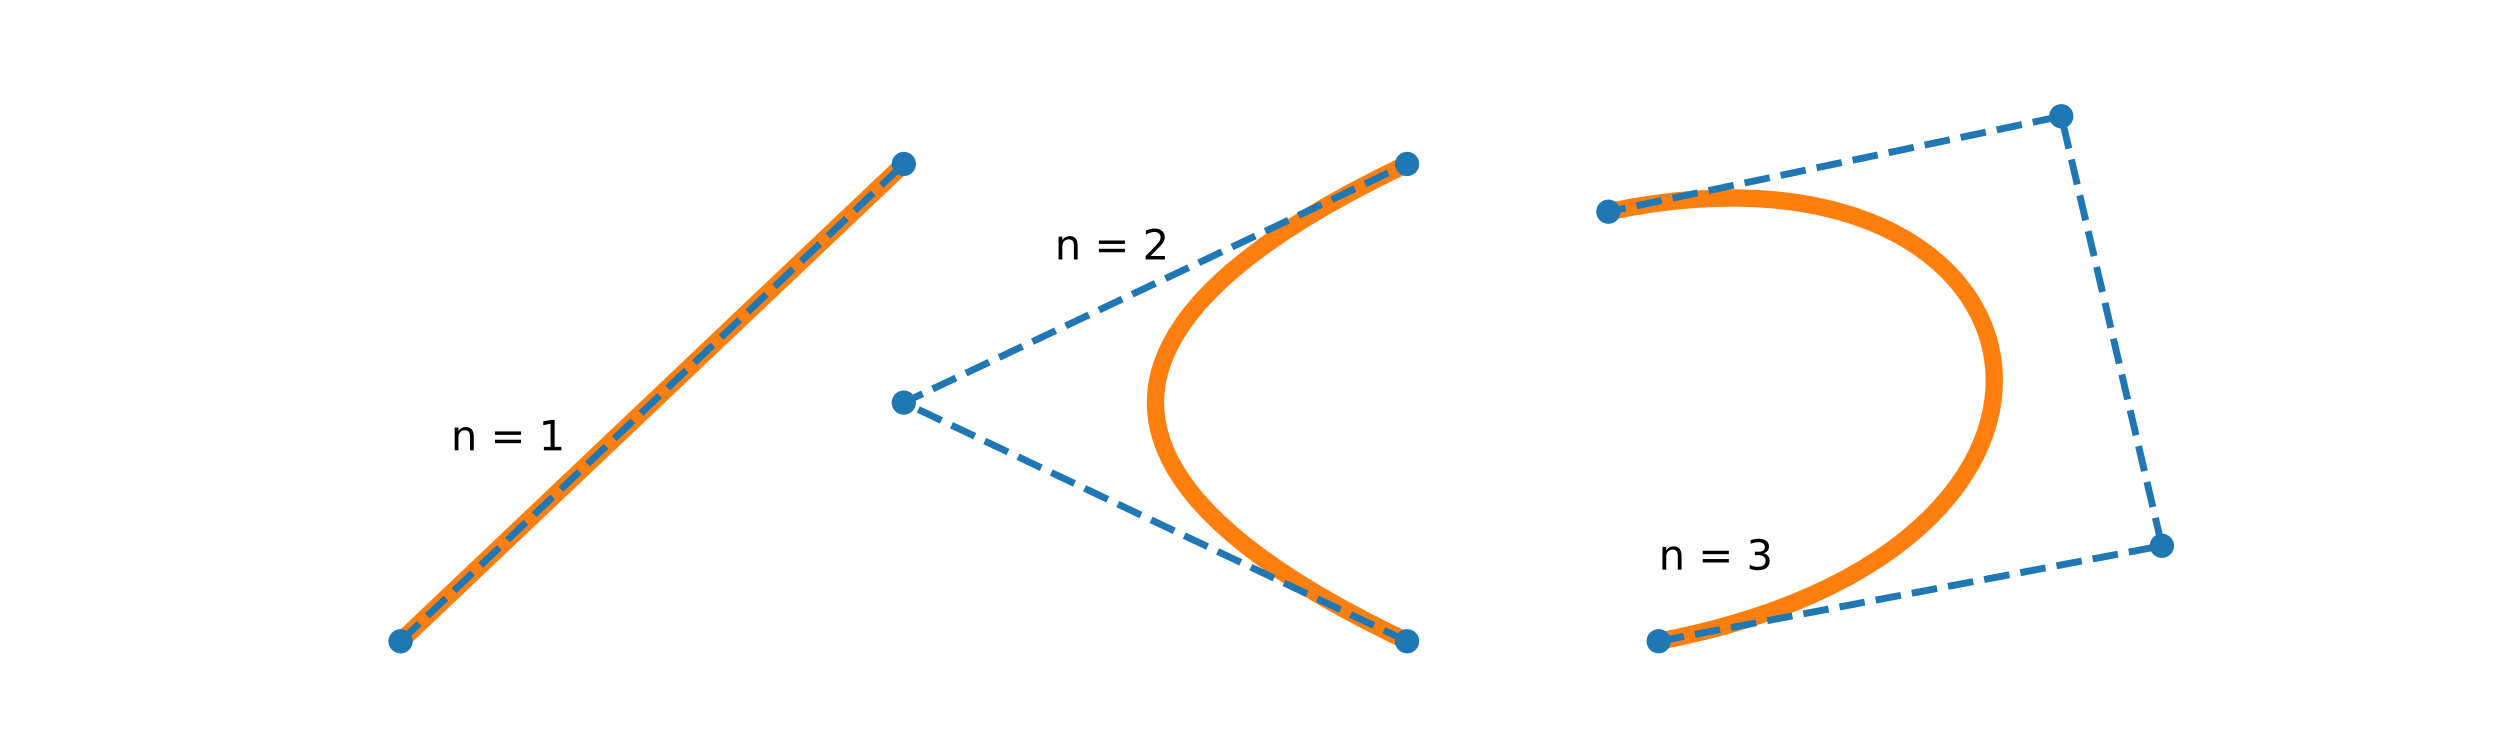
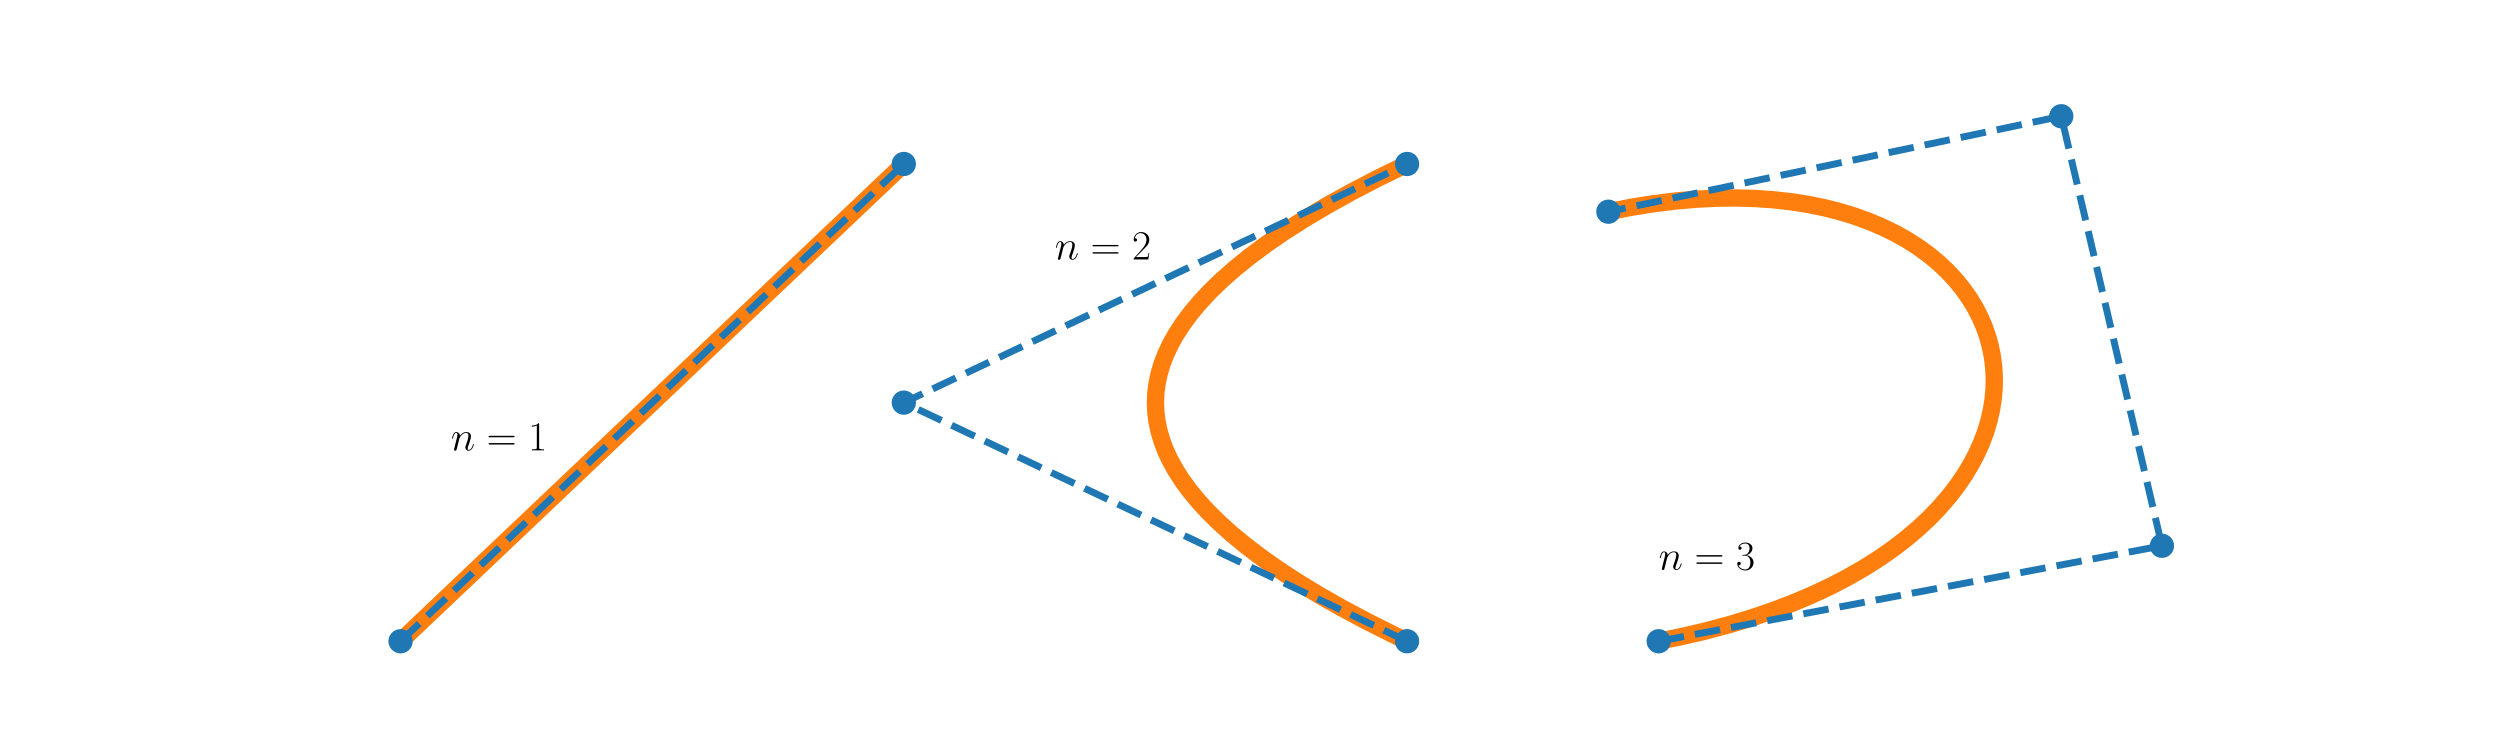
<svg xmlns="http://www.w3.org/2000/svg" xmlns:xlink="http://www.w3.org/1999/xlink" height="216pt" version="1.1" viewBox="0 0 720 216" width="720pt">
  <defs>
-     <style type="text/css">
- *{stroke-linecap:butt;stroke-linejoin:round;}
-   </style>
+     <style type="text/css">*{stroke-linecap:butt;stroke-linejoin:round;}</style>
  </defs>
  <g id="figure_1">
    <g id="patch_1">
      <path d="M 0 216  L 720 216  L 720 0  L 0 0  z " style="fill:#ffffff;" />
    </g>
    <g id="axes_1">
      <g id="line2d_1">
-         <path clip-path="url(#p20f32f1ae0)" d="M 260.299 47.225  L 115.364 184.68  L 115.364 184.68  " style="fill:none;stroke:#ff7f0e;stroke-linecap:square;stroke-width:5;" />
+         <path clip-path="url(#p36400e4d28)" d="M 260.299 47.225  L 115.364 184.68  L 115.364 184.68  " style="fill:none;stroke:#ff7f0e;stroke-linecap:square;stroke-width:5;" />
      </g>
      <g id="line2d_2">
-         <path clip-path="url(#p20f32f1ae0)" d="M 115.364 184.68  L 260.299 47.225  " style="fill:none;stroke:#1f77b4;stroke-dasharray:7.4,3.2;stroke-dashoffset:0;stroke-width:2;" />
+         <path clip-path="url(#p36400e4d28)" d="M 115.364 184.68  L 260.299 47.225  " style="fill:none;stroke:#1f77b4;stroke-dasharray:7.4,3.2;stroke-dashoffset:0;stroke-width:2;" />
        <defs>
-           <path d="M 0 3  C 0.796 3 1.559 2.684 2.121 2.121  C 2.684 1.559 3 0.796 3 0  C 3 -0.796 2.684 -1.559 2.121 -2.121  C 1.559 -2.684 0.796 -3 0 -3  C -0.796 -3 -1.559 -2.684 -2.121 -2.121  C -2.684 -1.559 -3 -0.796 -3 0  C -3 0.796 -2.684 1.559 -2.121 2.121  C -1.559 2.684 -0.796 3 0 3  z " id="m41687adc9a" style="stroke:#1f77b4;" />
+           <path d="M 0 3  C 0.796 3 1.559 2.684 2.121 2.121  C 2.684 1.559 3 0.796 3 0  C 3 -0.796 2.684 -1.559 2.121 -2.121  C 1.559 -2.684 0.796 -3 0 -3  C -0.796 -3 -1.559 -2.684 -2.121 -2.121  C -2.684 -1.559 -3 -0.796 -3 0  C -3 0.796 -2.684 1.559 -2.121 2.121  C -1.559 2.684 -0.796 3 0 3  z " id="m649da1ba01" style="stroke:#1f77b4;" />
        </defs>
-         <g clip-path="url(#p20f32f1ae0)">
-           <use style="fill:#1f77b4;stroke:#1f77b4;" x="115.364" xlink:href="#m41687adc9a" y="184.68" />
-           <use style="fill:#1f77b4;stroke:#1f77b4;" x="260.299" xlink:href="#m41687adc9a" y="47.225" />
+         <g clip-path="url(#p36400e4d28)">
+           <use style="fill:#1f77b4;stroke:#1f77b4;" x="115.364" xlink:href="#m649da1ba01" y="184.68" />
+           <use style="fill:#1f77b4;stroke:#1f77b4;" x="260.299" xlink:href="#m649da1ba01" y="47.225" />
        </g>
      </g>
      <g id="line2d_3">
-         <path clip-path="url(#p20f32f1ae0)" d="M 405.234 47.225  L 396.79 51.353  L 389.125 55.343  L 382.188 59.196  L 375.707 63.049  L 369.888 66.764  L 364.685 70.341  L 359.874 73.918  L 355.619 77.358  L 351.876 80.66  L 348.467 83.963  L 345.514 87.127  L 342.869 90.292  L 340.626 93.319  L 338.664 96.346  L 337.054 99.235  L 335.7 102.125  L 334.648 104.877  L 333.829 107.628  L 333.243 110.38  L 332.888 113.132  L 332.766 115.884  L 332.877 118.636  L 333.219 121.388  L 333.795 124.139  L 334.602 126.891  L 335.642 129.643  L 336.914 132.395  L 338.5 135.284  L 340.342 138.174  L 342.546 141.201  L 345.032 144.228  L 347.931 147.393  L 351.138 150.557  L 354.812 153.859  L 358.82 157.162  L 363.351 160.601  L 368.245 164.041  L 373.72 167.619  L 379.821 171.334  L 386.346 175.049  L 393.559 178.901  L 401.511 182.891  L 405.234 184.68  L 405.234 184.68  " style="fill:none;stroke:#ff7f0e;stroke-linecap:square;stroke-width:5;" />
+         <path clip-path="url(#p36400e4d28)" d="M 405.234 47.225  L 396.79 51.353  L 389.125 55.343  L 382.188 59.196  L 375.707 63.049  L 369.888 66.764  L 364.685 70.341  L 359.874 73.918  L 355.619 77.358  L 351.876 80.66  L 348.467 83.963  L 345.514 87.127  L 342.869 90.292  L 340.626 93.319  L 338.664 96.346  L 337.054 99.235  L 335.7 102.125  L 334.648 104.877  L 333.829 107.628  L 333.243 110.38  L 332.888 113.132  L 332.766 115.884  L 332.877 118.636  L 333.219 121.388  L 333.795 124.139  L 334.602 126.891  L 335.642 129.643  L 336.914 132.395  L 338.5 135.284  L 340.342 138.174  L 342.546 141.201  L 345.032 144.228  L 347.931 147.393  L 351.138 150.557  L 354.812 153.859  L 358.82 157.162  L 363.351 160.601  L 368.245 164.041  L 373.72 167.619  L 379.821 171.334  L 386.346 175.049  L 393.559 178.901  L 401.511 182.891  L 405.234 184.68  L 405.234 184.68  " style="fill:none;stroke:#ff7f0e;stroke-linecap:square;stroke-width:5;" />
      </g>
      <g id="line2d_4">
-         <path clip-path="url(#p20f32f1ae0)" d="M 405.234 184.68  L 260.299 115.953  L 405.234 47.225  " style="fill:none;stroke:#1f77b4;stroke-dasharray:7.4,3.2;stroke-dashoffset:0;stroke-width:2;" />
-         <g clip-path="url(#p20f32f1ae0)">
-           <use style="fill:#1f77b4;stroke:#1f77b4;" x="405.234" xlink:href="#m41687adc9a" y="184.68" />
-           <use style="fill:#1f77b4;stroke:#1f77b4;" x="260.299" xlink:href="#m41687adc9a" y="115.953" />
-           <use style="fill:#1f77b4;stroke:#1f77b4;" x="405.234" xlink:href="#m41687adc9a" y="47.225" />
+         <path clip-path="url(#p36400e4d28)" d="M 405.234 184.68  L 260.299 115.953  L 405.234 47.225  " style="fill:none;stroke:#1f77b4;stroke-dasharray:7.4,3.2;stroke-dashoffset:0;stroke-width:2;" />
+         <g clip-path="url(#p36400e4d28)">
+           <use style="fill:#1f77b4;stroke:#1f77b4;" x="405.234" xlink:href="#m649da1ba01" y="184.68" />
+           <use style="fill:#1f77b4;stroke:#1f77b4;" x="260.299" xlink:href="#m649da1ba01" y="115.953" />
+           <use style="fill:#1f77b4;stroke:#1f77b4;" x="405.234" xlink:href="#m649da1ba01" y="47.225" />
        </g>
      </g>
      <g id="line2d_5">
-         <path clip-path="url(#p20f32f1ae0)" d="M 463.208 60.971  L 469.778 59.698  L 476.171 58.68  L 482.382 57.91  L 488.411 57.381  L 494.256 57.085  L 499.913 57.016  L 505.381 57.165  L 510.658 57.526  L 515.741 58.091  L 520.629 58.853  L 525.319 59.804  L 529.809 60.938  L 534.097 62.246  L 538.181 63.722  L 542.059 65.359  L 545.729 67.148  L 549.188 69.083  L 552.434 71.157  L 555.465 73.361  L 558.28 75.69  L 560.875 78.134  L 563.249 80.688  L 565.399 83.343  L 567.217 85.929  L 568.834 88.592  L 570.247 91.327  L 571.455 94.127  L 572.456 96.986  L 573.248 99.899  L 573.83 102.858  L 574.199 105.859  L 574.355 108.894  L 574.294 111.959  L 574.016 115.046  L 573.518 118.149  L 572.8 121.263  L 571.858 124.381  L 570.691 127.498  L 569.298 130.607  L 567.676 133.702  L 565.824 136.777  L 563.74 139.825  L 561.423 142.842  L 558.702 146.005  L 555.714 149.117  L 552.455 152.172  L 548.924 155.161  L 545.119 158.078  L 541.037 160.915  L 536.676 163.665  L 532.034 166.321  L 527.109 168.874  L 521.899 171.319  L 516.402 173.647  L 510.616 175.852  L 504.537 177.925  L 498.165 179.86  L 491.498 181.65  L 484.532 183.286  L 477.701 184.68  L 477.701 184.68  " style="fill:none;stroke:#ff7f0e;stroke-linecap:square;stroke-width:5;" />
+         <path clip-path="url(#p36400e4d28)" d="M 463.208 60.971  L 469.778 59.698  L 476.171 58.68  L 482.382 57.91  L 488.411 57.381  L 494.256 57.085  L 499.913 57.016  L 505.381 57.165  L 510.658 57.526  L 515.741 58.091  L 520.629 58.853  L 525.319 59.804  L 529.809 60.938  L 534.097 62.246  L 538.181 63.722  L 542.059 65.359  L 545.729 67.148  L 549.188 69.083  L 552.434 71.157  L 555.465 73.361  L 558.28 75.69  L 560.875 78.134  L 563.249 80.688  L 565.399 83.343  L 567.217 85.929  L 568.834 88.592  L 570.247 91.327  L 571.455 94.127  L 572.456 96.986  L 573.248 99.899  L 573.83 102.858  L 574.199 105.859  L 574.355 108.894  L 574.294 111.959  L 574.016 115.046  L 573.518 118.149  L 572.8 121.263  L 571.858 124.381  L 570.691 127.498  L 569.298 130.607  L 567.676 133.702  L 565.824 136.777  L 563.74 139.825  L 561.423 142.842  L 558.702 146.005  L 555.714 149.117  L 552.455 152.172  L 548.924 155.161  L 545.119 158.078  L 541.037 160.915  L 536.676 163.665  L 532.034 166.321  L 527.109 168.874  L 521.899 171.319  L 516.402 173.647  L 510.616 175.852  L 504.537 177.925  L 498.165 179.86  L 491.498 181.65  L 484.532 183.286  L 477.701 184.68  L 477.701 184.68  " style="fill:none;stroke:#ff7f0e;stroke-linecap:square;stroke-width:5;" />
      </g>
      <g id="line2d_6">
-         <path clip-path="url(#p20f32f1ae0)" d="M 477.701 184.68  L 622.636 157.189  L 593.649 33.48  L 463.208 60.971  " style="fill:none;stroke:#1f77b4;stroke-dasharray:7.4,3.2;stroke-dashoffset:0;stroke-width:2;" />
-         <g clip-path="url(#p20f32f1ae0)">
-           <use style="fill:#1f77b4;stroke:#1f77b4;" x="477.701" xlink:href="#m41687adc9a" y="184.68" />
-           <use style="fill:#1f77b4;stroke:#1f77b4;" x="622.636" xlink:href="#m41687adc9a" y="157.189" />
-           <use style="fill:#1f77b4;stroke:#1f77b4;" x="593.649" xlink:href="#m41687adc9a" y="33.48" />
-           <use style="fill:#1f77b4;stroke:#1f77b4;" x="463.208" xlink:href="#m41687adc9a" y="60.971" />
+         <path clip-path="url(#p36400e4d28)" d="M 477.701 184.68  L 622.636 157.189  L 593.649 33.48  L 463.208 60.971  " style="fill:none;stroke:#1f77b4;stroke-dasharray:7.4,3.2;stroke-dashoffset:0;stroke-width:2;" />
+         <g clip-path="url(#p36400e4d28)">
+           <use style="fill:#1f77b4;stroke:#1f77b4;" x="477.701" xlink:href="#m649da1ba01" y="184.68" />
+           <use style="fill:#1f77b4;stroke:#1f77b4;" x="622.636" xlink:href="#m649da1ba01" y="157.189" />
+           <use style="fill:#1f77b4;stroke:#1f77b4;" x="593.649" xlink:href="#m649da1ba01" y="33.48" />
+           <use style="fill:#1f77b4;stroke:#1f77b4;" x="463.208" xlink:href="#m649da1ba01" y="60.971" />
        </g>
      </g>
      <g id="text_1">
-         <defs>
-           <path d="M 54.891 33.016  L 54.891 0  L 45.906 0  L 45.906 32.719  Q 45.906 40.484 42.875 44.328  Q 39.844 48.188 33.797 48.188  Q 26.516 48.188 22.312 43.547  Q 18.109 38.922 18.109 30.906  L 18.109 0  L 9.078 0  L 9.078 54.688  L 18.109 54.688  L 18.109 46.188  Q 21.344 51.125 25.703 53.562  Q 30.078 56 35.797 56  Q 45.219 56 50.047 50.172  Q 54.891 44.344 54.891 33.016  z " id="DejaVuSans-110" />
-           <path id="DejaVuSans-32" />
-           <path d="M 10.594 45.406  L 73.188 45.406  L 73.188 37.203  L 10.594 37.203  z M 10.594 25.484  L 73.188 25.484  L 73.188 17.188  L 10.594 17.188  z " id="DejaVuSans-61" />
-           <path d="M 12.406 8.297  L 28.516 8.297  L 28.516 63.922  L 10.984 60.406  L 10.984 69.391  L 28.422 72.906  L 38.281 72.906  L 38.281 8.297  L 54.391 8.297  L 54.391 0  L 12.406 0  z " id="DejaVuSans-49" />
-         </defs>
        <g transform="translate(129.8571 129.6982)scale(0.12 -0.12)">
-           <use xlink:href="#DejaVuSans-110" />
-           <use x="63.379" xlink:href="#DejaVuSans-32" />
-           <use x="95.166" xlink:href="#DejaVuSans-61" />
-           <use x="178.955" xlink:href="#DejaVuSans-32" />
-           <use x="210.742" xlink:href="#DejaVuSans-49" />
+           <defs>
+             <path d="M 20.594 29.234  C 20.797 29.844 23.297 34.828 27 38.016  C 29.594 40.406 33 42.016 36.906 42.016  C 40.906 42.016 42.297 39.016 42.297 35.031  C 42.297 29.344 38.203 17.969 36.203 12.578  C 35.297 10.172 34.797 8.875 34.797 7.078  C 34.797 2.594 37.906 -1 42.703 -1  C 52 -1 55.5 13.672 55.5 14.266  C 55.5 14.766 55.094 15.172 54.5 15.172  C 53.594 15.172 53.5 14.875 53 13.172  C 50.703 4.984 46.906 1 43 1  C 42 1 40.406 1 40.406 4.203  C 40.406 6.703 41.5 9.703 42.094 11.094  C 44.094 16.609 48.297 27.812 48.297 33.516  C 48.297 39.5 44.797 44 37.203 44  C 28.297 44 23.594 37.734 21.797 35.234  C 21.5 40.906 17.406 44 13 44  C 9.797 44 7.594 42.109 5.906 38.719  C 4.094 35.125 2.703 29.141 2.703 28.734  C 2.703 28.344 3.094 27.844 3.797 27.844  C 4.594 27.844 4.703 27.938 5.297 30.234  C 6.906 36.328 8.703 42.016 12.703 42.016  C 15 42.016 15.797 40.406 15.797 37.422  C 15.797 35.219 14.797 31.328 14.094 28.234  L 11.297 17.469  C 10.906 15.562 9.797 11.078 9.297 9.281  C 8.594 6.688 7.5 2 7.5 1.5  C 7.5 0.094 8.594 -1 10.094 -1  C 11.297 -1 12.703 -0.406 13.5 1.094  C 13.703 1.594 14.594 5.094 15.094 7.078  L 17.297 16.062  z " id="CMMI12-110" />
+             <path d="M 64.297 31.516  C 65.797 31.516 67.297 31.516 67.297 33.203  C 67.297 35 65.594 35 63.906 35  L 8 35  C 6.297 35 4.594 35 4.594 33.203  C 4.594 31.516 6.094 31.516 7.594 31.516  z M 63.906 14  C 65.594 14 67.297 14 67.297 15.797  C 67.297 17.484 65.797 17.484 64.297 17.484  L 7.594 17.484  C 6.094 17.484 4.594 17.484 4.594 15.797  C 4.594 14 6.297 14 8 14  z " id="CMR17-61" />
+             <path d="M 26.594 63.406  C 26.594 65.5 26.5 65.5 25.094 65.5  C 21.203 61.188 15.297 59.797 9.703 59.797  C 9.406 59.797 8.906 59.797 8.797 59.5  C 8.703 59.297 8.703 59.094 8.703 57  C 11.797 57 17 57.594 21 59.984  L 21 7.203  C 21 3.688 20.797 2.5 12.203 2.5  L 9.203 2.5  L 9.203 0  C 14 0 19 0 23.797 0  C 28.594 0 33.594 0 38.406 0  L 38.406 2.5  L 35.406 2.5  C 26.797 2.5 26.594 3.594 26.594 7.156  z " id="CMR17-49" />
+           </defs>
+           <use transform="scale(0.996264)" xlink:href="#CMMI12-110" />
+           <use transform="translate(85.90406 0)scale(0.996264)" xlink:href="#CMR17-61" />
+           <use transform="translate(185.2929 0)scale(0.996264)" xlink:href="#CMR17-49" />
        </g>
      </g>
      <g id="text_2">
-         <defs>
-           <path d="M 19.188 8.297  L 53.609 8.297  L 53.609 0  L 7.328 0  L 7.328 8.297  Q 12.938 14.109 22.625 23.891  Q 32.328 33.688 34.812 36.531  Q 39.547 41.844 41.422 45.531  Q 43.312 49.219 43.312 52.781  Q 43.312 58.594 39.234 62.25  Q 35.156 65.922 28.609 65.922  Q 23.969 65.922 18.812 64.312  Q 13.672 62.703 7.812 59.422  L 7.812 69.391  Q 13.766 71.781 18.938 73  Q 24.125 74.219 28.422 74.219  Q 39.75 74.219 46.484 68.547  Q 53.219 62.891 53.219 53.422  Q 53.219 48.922 51.531 44.891  Q 49.859 40.875 45.406 35.406  Q 44.188 33.984 37.641 27.219  Q 31.109 20.453 19.188 8.297  z " id="DejaVuSans-50" />
-         </defs>
        <g transform="translate(303.7792 74.71636)scale(0.12 -0.12)">
-           <use xlink:href="#DejaVuSans-110" />
-           <use x="63.379" xlink:href="#DejaVuSans-32" />
-           <use x="95.166" xlink:href="#DejaVuSans-61" />
-           <use x="178.955" xlink:href="#DejaVuSans-32" />
-           <use x="210.742" xlink:href="#DejaVuSans-50" />
+           <defs>
+             <path d="M 41.703 15.453  L 39.906 15.453  C 38.906 8.375 38.094 7.172 37.703 6.562  C 37.203 5.766 30 5.766 28.594 5.766  L 9.406 5.766  C 13 9.672 20 16.75 28.5 24.953  C 34.594 30.734 41.703 37.531 41.703 47.422  C 41.703 59.219 32.297 66 21.797 66  C 10.797 66 4.094 56.312 4.094 47.344  C 4.094 43.438 7 42.938 8.203 42.938  C 9.203 42.938 12.203 43.547 12.203 47.031  C 12.203 50.109 9.594 51 8.203 51  C 7.594 51 7 50.906 6.594 50.703  C 8.5 59.219 14.297 63.406 20.406 63.406  C 29.094 63.406 34.797 56.516 34.797 47.422  C 34.797 38.734 29.703 31.25 24 24.75  L 4.094 2.281  L 4.094 0  L 39.297 0  z " id="CMR17-50" />
+           </defs>
+           <use transform="scale(0.996264)" xlink:href="#CMMI12-110" />
+           <use transform="translate(85.90406 0)scale(0.996264)" xlink:href="#CMR17-61" />
+           <use transform="translate(185.2929 0)scale(0.996264)" xlink:href="#CMR17-50" />
        </g>
      </g>
      <g id="text_3">
-         <defs>
-           <path d="M 40.578 39.312  Q 47.656 37.797 51.625 33  Q 55.609 28.219 55.609 21.188  Q 55.609 10.406 48.188 4.484  Q 40.766 -1.422 27.094 -1.422  Q 22.516 -1.422 17.656 -0.516  Q 12.797 0.391 7.625 2.203  L 7.625 11.719  Q 11.719 9.328 16.594 8.109  Q 21.484 6.891 26.812 6.891  Q 36.078 6.891 40.938 10.547  Q 45.797 14.203 45.797 21.188  Q 45.797 27.641 41.281 31.266  Q 36.766 34.906 28.719 34.906  L 20.219 34.906  L 20.219 43.016  L 29.109 43.016  Q 36.375 43.016 40.234 45.922  Q 44.094 48.828 44.094 54.297  Q 44.094 59.906 40.109 62.906  Q 36.141 65.922 28.719 65.922  Q 24.656 65.922 20.016 65.031  Q 15.375 64.156 9.812 62.312  L 9.812 71.094  Q 15.438 72.656 20.344 73.438  Q 25.25 74.219 29.594 74.219  Q 40.828 74.219 47.359 69.109  Q 53.906 64.016 53.906 55.328  Q 53.906 49.266 50.438 45.094  Q 46.969 40.922 40.578 39.312  z " id="DejaVuSans-51" />
-         </defs>
        <g transform="translate(477.7013 164.0618)scale(0.12 -0.12)">
-           <use xlink:href="#DejaVuSans-110" />
-           <use x="63.379" xlink:href="#DejaVuSans-32" />
-           <use x="95.166" xlink:href="#DejaVuSans-61" />
-           <use x="178.955" xlink:href="#DejaVuSans-32" />
-           <use x="210.742" xlink:href="#DejaVuSans-51" />
+           <defs>
+             <path d="M 22.094 33.703  C 31 33.703 34.906 25.969 34.906 17.031  C 34.906 5 28.5 0.391 22.703 0.391  C 17.406 0.391 8.797 3.031 6.094 10.828  C 6.594 10.625 7.094 10.625 7.594 10.625  C 10 10.625 11.797 12.219 11.797 14.812  C 11.797 17.703 9.594 19 7.594 19  C 5.906 19 3.297 18.203 3.297 14.469  C 3.297 5.234 12.297 -2 22.906 -2  C 34 -2 42.5 6.719 42.5 16.953  C 42.5 26.672 34.5 33.703 25 34.797  C 32.594 36.375 39.906 43.062 39.906 52.016  C 39.906 59.688 32 65.297 23 65.297  C 13.906 65.297 5.906 59.828 5.906 52.016  C 5.906 48.594 8.5 48 9.797 48  C 11.906 48 13.703 49.297 13.703 51.891  C 13.703 54.469 11.906 55.766 9.797 55.766  C 9.406 55.766 8.906 55.766 8.5 55.578  C 11.406 61.859 19.297 63 22.797 63  C 26.297 63 32.906 61.328 32.906 51.875  C 32.906 49.109 32.5 44.188 29.094 39.844  C 26.094 36 22.703 36 19.406 35.688  C 18.906 35.688 16.594 35.453 16.203 35.453  C 15.5 35.359 15.094 35.266 15.094 34.5  C 15.094 33.797 15.203 33.703 17.203 33.703  z " id="CMR17-51" />
+           </defs>
+           <use transform="scale(0.996264)" xlink:href="#CMMI12-110" />
+           <use transform="translate(85.90406 0)scale(0.996264)" xlink:href="#CMR17-61" />
+           <use transform="translate(185.2929 0)scale(0.996264)" xlink:href="#CMR17-51" />
        </g>
      </g>
    </g>
  </g>
  <defs>
-     <clipPath id="p20f32f1ae0">
+     <clipPath id="p36400e4d28">
      <rect height="166.32" width="558" x="90" y="25.92" />
    </clipPath>
  </defs>
</svg>
